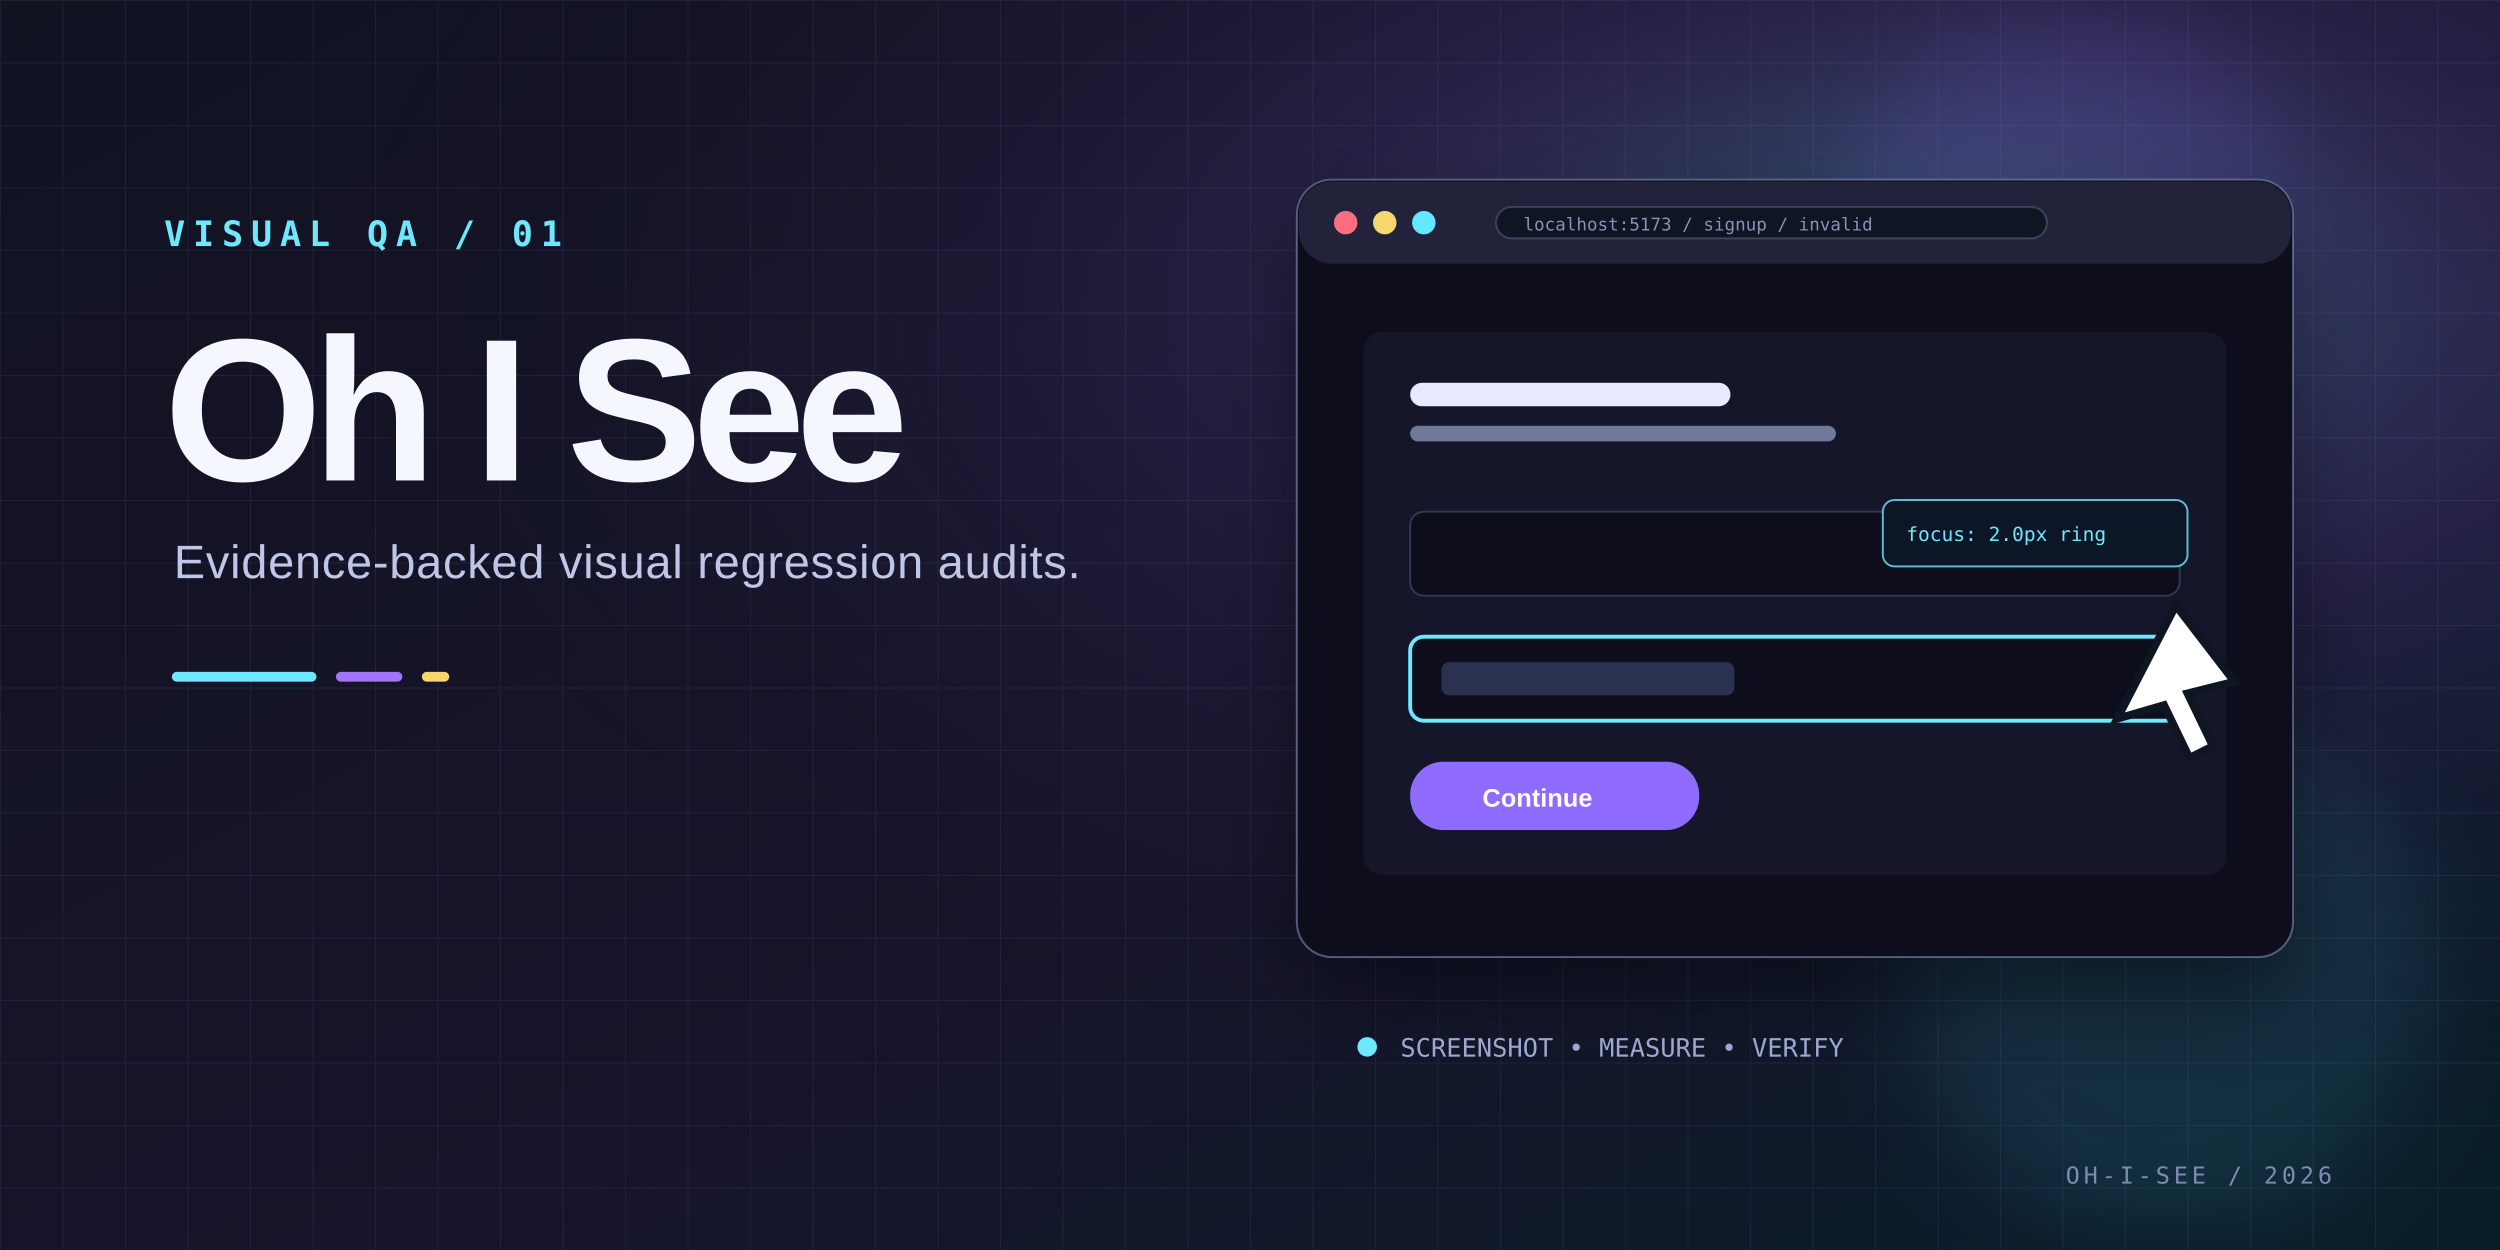
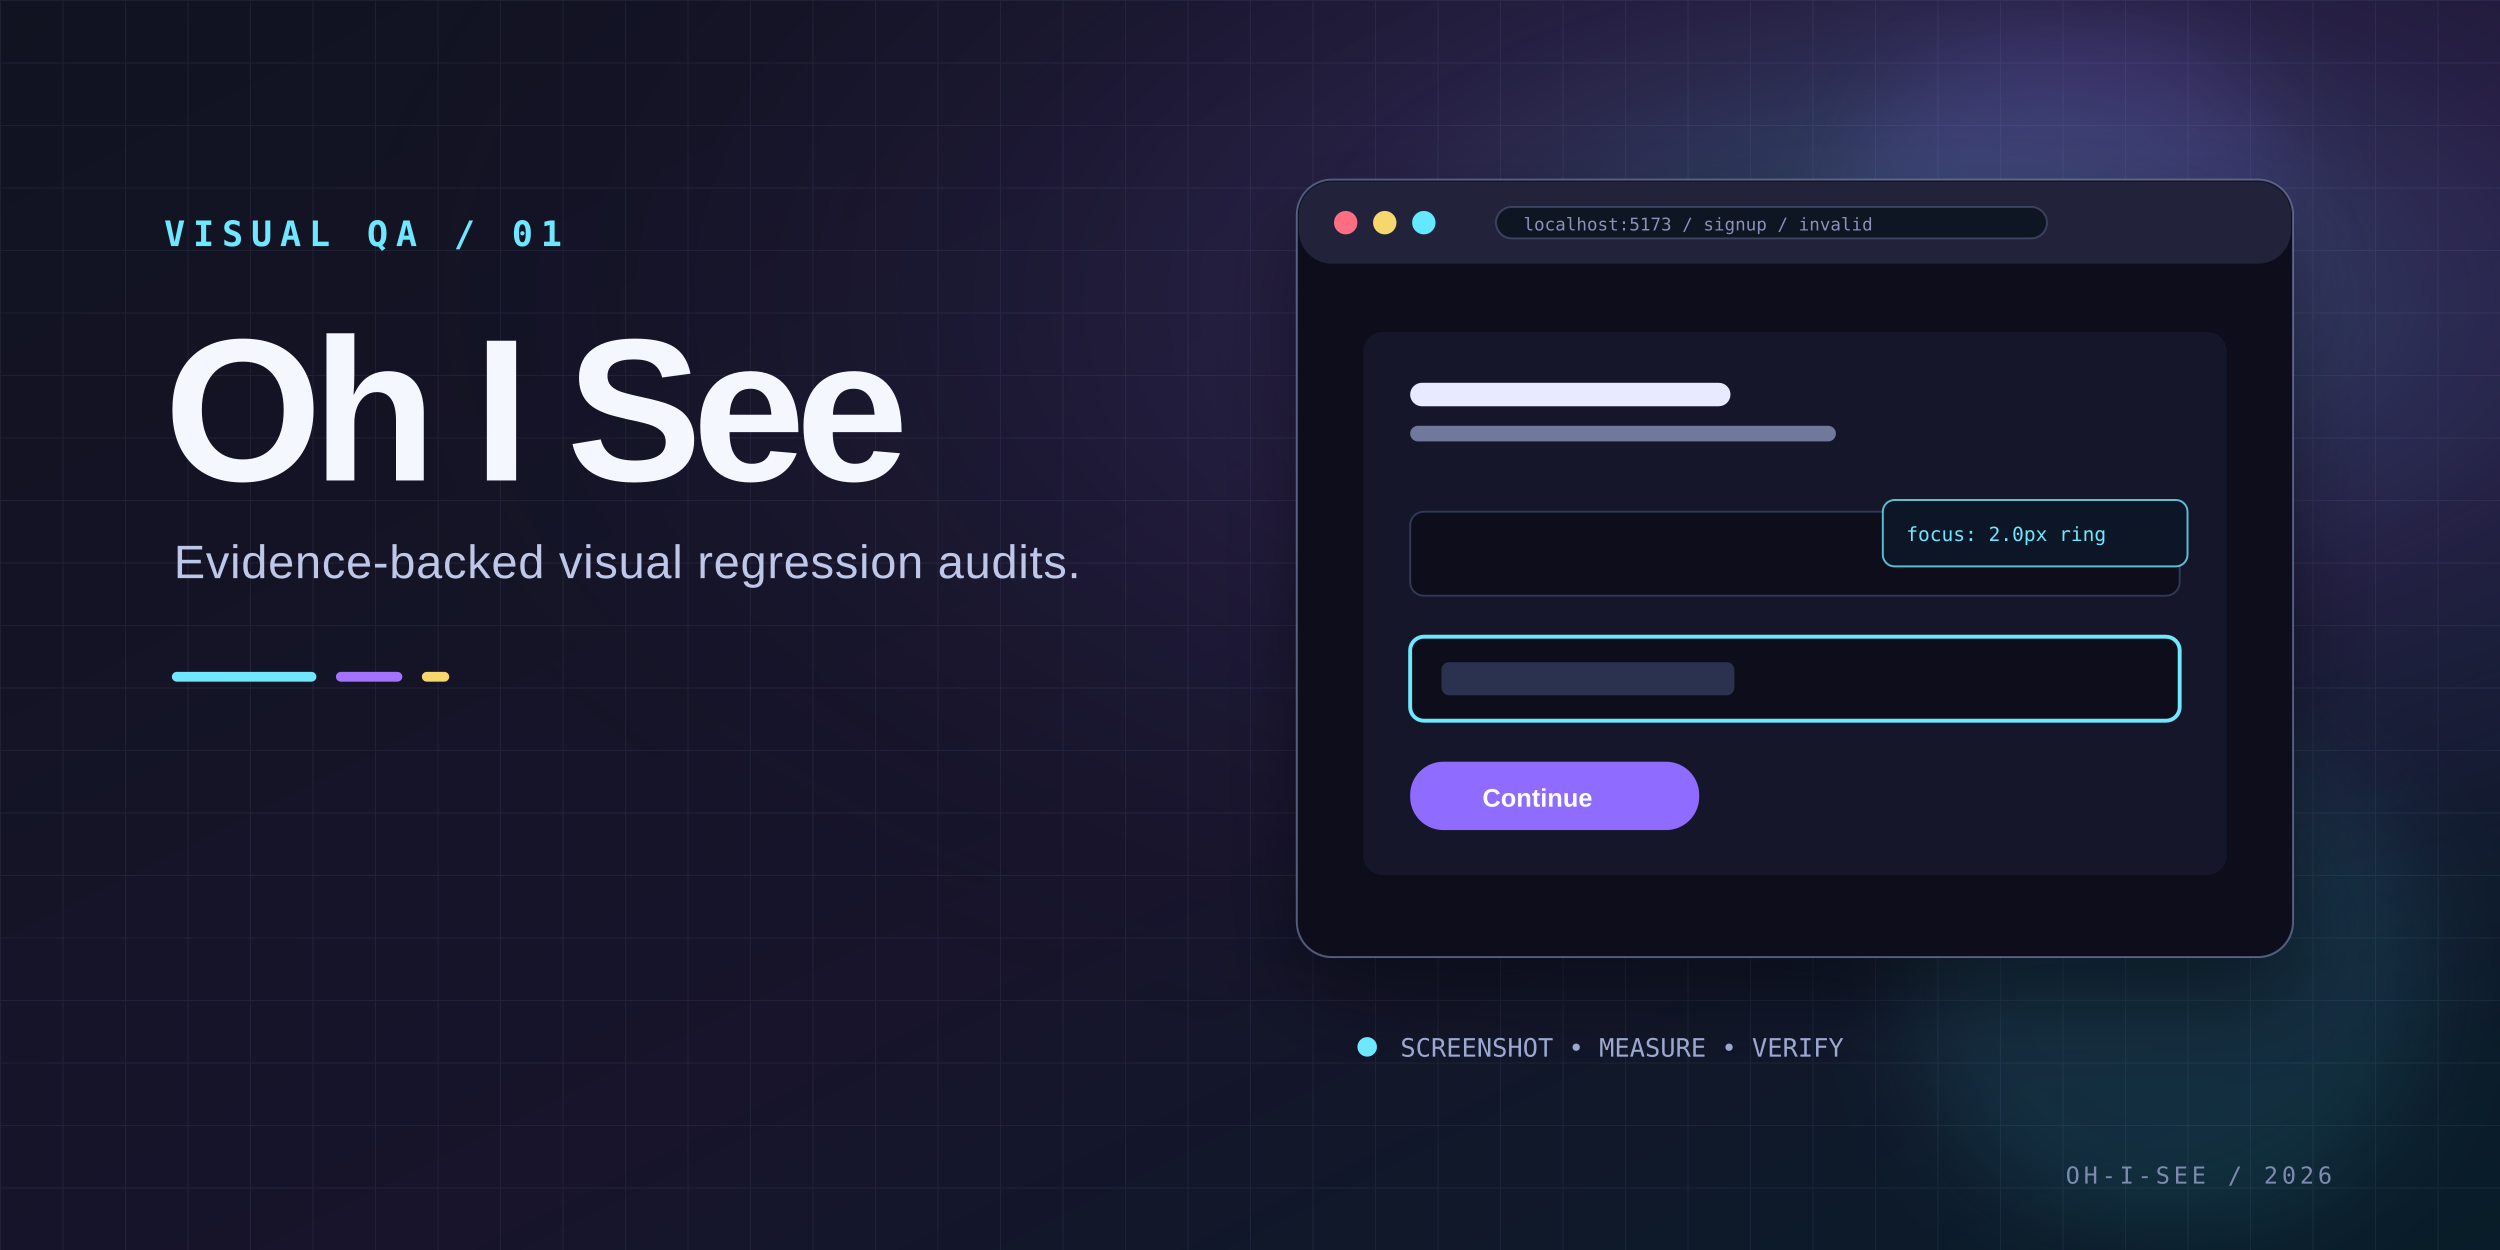
<svg xmlns="http://www.w3.org/2000/svg" width="1280" height="640" viewBox="0 0 1280 640" role="img" aria-labelledby="title desc">
  <defs>
    <linearGradient id="bg" x1="0" y1="0" x2="1" y2="1">
      <stop offset="0" stop-color="#111321" />
      <stop offset="0.58" stop-color="#17142b" />
      <stop offset="1" stop-color="#081d29" />
    </linearGradient>
    <radialGradient id="glow" cx="78%" cy="24%" r="68%">
      <stop offset="0" stop-color="#64e8ff" stop-opacity=".34" />
      <stop offset=".4" stop-color="#9b6cff" stop-opacity=".12" />
      <stop offset="1" stop-color="#000" stop-opacity="0" />
    </radialGradient>
    <pattern id="grid" width="32" height="32" patternUnits="userSpaceOnUse">
      <path d="M32 0H0V32" fill="none" stroke="#b7c7ff" stroke-opacity=".075" />
    </pattern>
    <filter id="shadow" x="-20%" y="-20%" width="140%" height="160%">
      <feDropShadow dx="0" dy="20" stdDeviation="22" flood-color="#000" flood-opacity=".42" />
    </filter>
    <filter id="soft" x="-50%" y="-50%" width="200%" height="200%">
      <feGaussianBlur stdDeviation="24" />
    </filter>
  </defs>
  <rect width="1280" height="640" fill="url(#bg)" />
  <rect width="1280" height="640" fill="url(#glow)" />
  <rect width="1280" height="640" fill="url(#grid)" />
  <circle cx="1060" cy="116" r="115" fill="#8f6cff" opacity=".14" filter="url(#soft)" />
  <circle cx="1110" cy="500" r="135" fill="#47e6ff" opacity=".1" filter="url(#soft)" />
  <g transform="translate(84 100)">
    <text x="0" y="26" fill="#6ee7ff" font-family="monospace" font-size="18" font-weight="700" letter-spacing="4">VISUAL QA / 01</text>
    <text x="0" y="146" fill="#f5f7ff" font-family="Arial, Helvetica, sans-serif" font-size="104" font-weight="800" letter-spacing="-5">Oh I See</text>
    <text x="5" y="196" fill="#bfc7e8" font-family="Arial, Helvetica, sans-serif" font-size="24" letter-spacing=".4">Evidence-backed visual regression audits.</text>
    <rect x="4" y="244" width="74" height="5" rx="2.5" fill="#6ee7ff" />
    <rect x="88" y="244" width="34" height="5" rx="2.5" fill="#a273ff" />
    <rect x="132" y="244" width="14" height="5" rx="2.5" fill="#f5d76e" />
  </g>
  <g transform="translate(664 92)" filter="url(#shadow)">
    <rect width="510" height="398" rx="18" fill="#0c0f1d" stroke="#8d9acb" stroke-opacity=".5" />
    <rect x="1" y="1" width="508" height="42" rx="17" fill="#20243a" />
    <circle cx="25" cy="22" r="6" fill="#ff6d83" />
    <circle cx="45" cy="22" r="6" fill="#f5d76e" />
    <circle cx="65" cy="22" r="6" fill="#64e8ff" />
    <rect x="102" y="14" width="282" height="16" rx="8" fill="#0f1221" stroke="#707ba6" stroke-opacity=".4" />
    <text x="116" y="26" fill="#8993b8" font-family="monospace" font-size="9">localhost:5173 / signup / invalid</text>
    <rect x="34" y="78" width="442" height="278" rx="10" fill="#14182a" />
    <rect x="58" y="104" width="164" height="12" rx="6" fill="#e8ebff" />
    <rect x="58" y="126" width="218" height="8" rx="4" fill="#6f789c" />
    <rect x="58" y="170" width="394" height="43" rx="7" fill="#0b0e1a" stroke="#303855" />
    <rect x="58" y="234" width="394" height="43" rx="7" fill="#0b0e1a" stroke="#6ee7ff" stroke-width="2" />
    <rect x="74" y="247" width="150" height="17" rx="4" fill="#2a3150" />
    <rect x="58" y="298" width="148" height="35" rx="17" fill="#8f6cff" />
    <text x="95" y="321" fill="#fff" font-family="Arial, Helvetica, sans-serif" font-size="13" font-weight="700">Continue</text>
-     <path d="M450 218 L420 276 L444 269 L457 296 L469 290 L456 263 L480 257 Z" fill="#fff" stroke="#111321" stroke-width="4" />
    <rect x="300" y="164" width="156" height="34" rx="6" fill="#101525" stroke="#6ee7ff" stroke-opacity=".8" />
    <text x="312" y="185" fill="#6ee7ff" font-family="monospace" font-size="10">focus: 2.0px ring</text>
  </g>
  <g transform="translate(700 536)">
    <circle cx="0" cy="0" r="5" fill="#6ee7ff" />
    <text x="17" y="5" fill="#9da8d1" font-family="monospace" font-size="13">SCREENSHOT  •  MEASURE  •  VERIFY</text>
  </g>
  <text x="1194" y="606" text-anchor="end" fill="#7f8ab1" font-family="monospace" font-size="12" letter-spacing="2">OH-I-SEE / 2026</text>
</svg>
